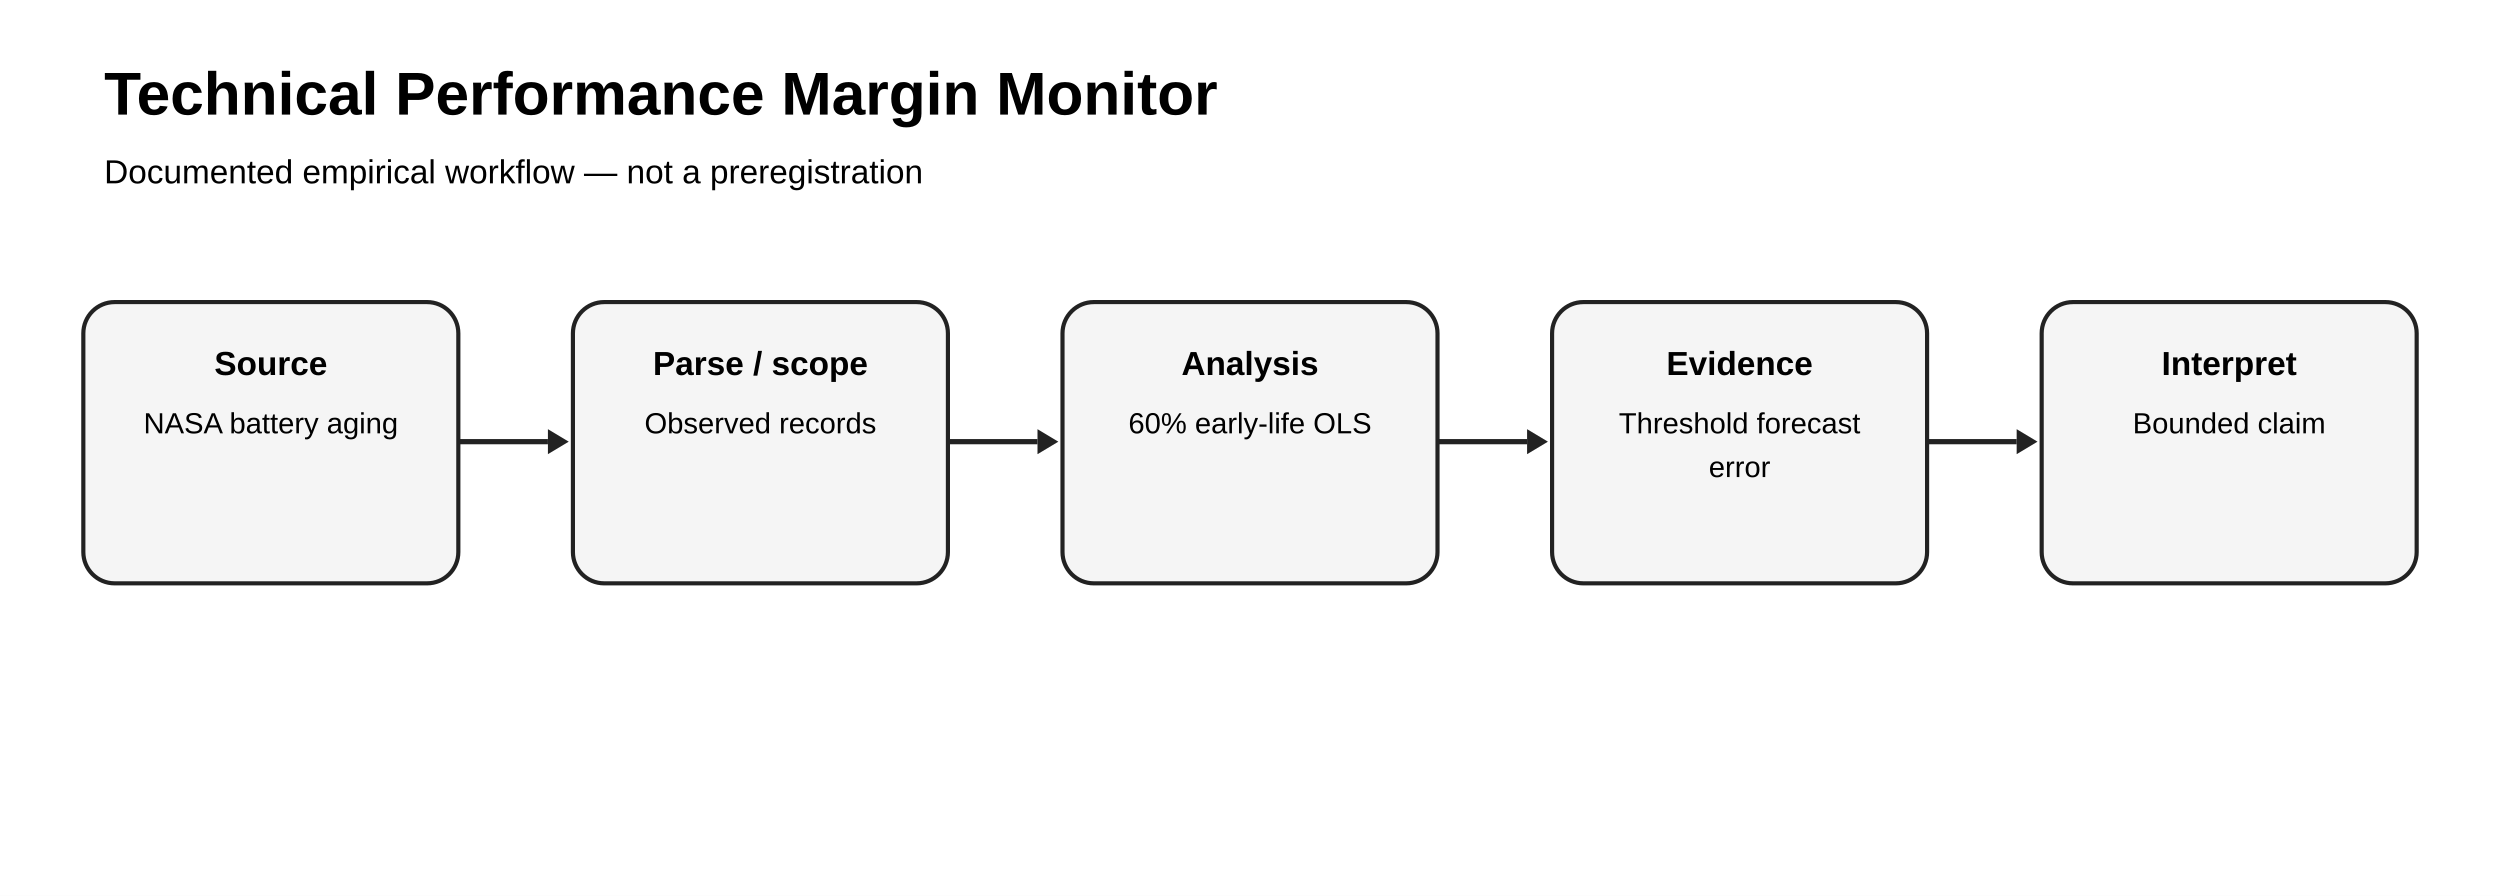
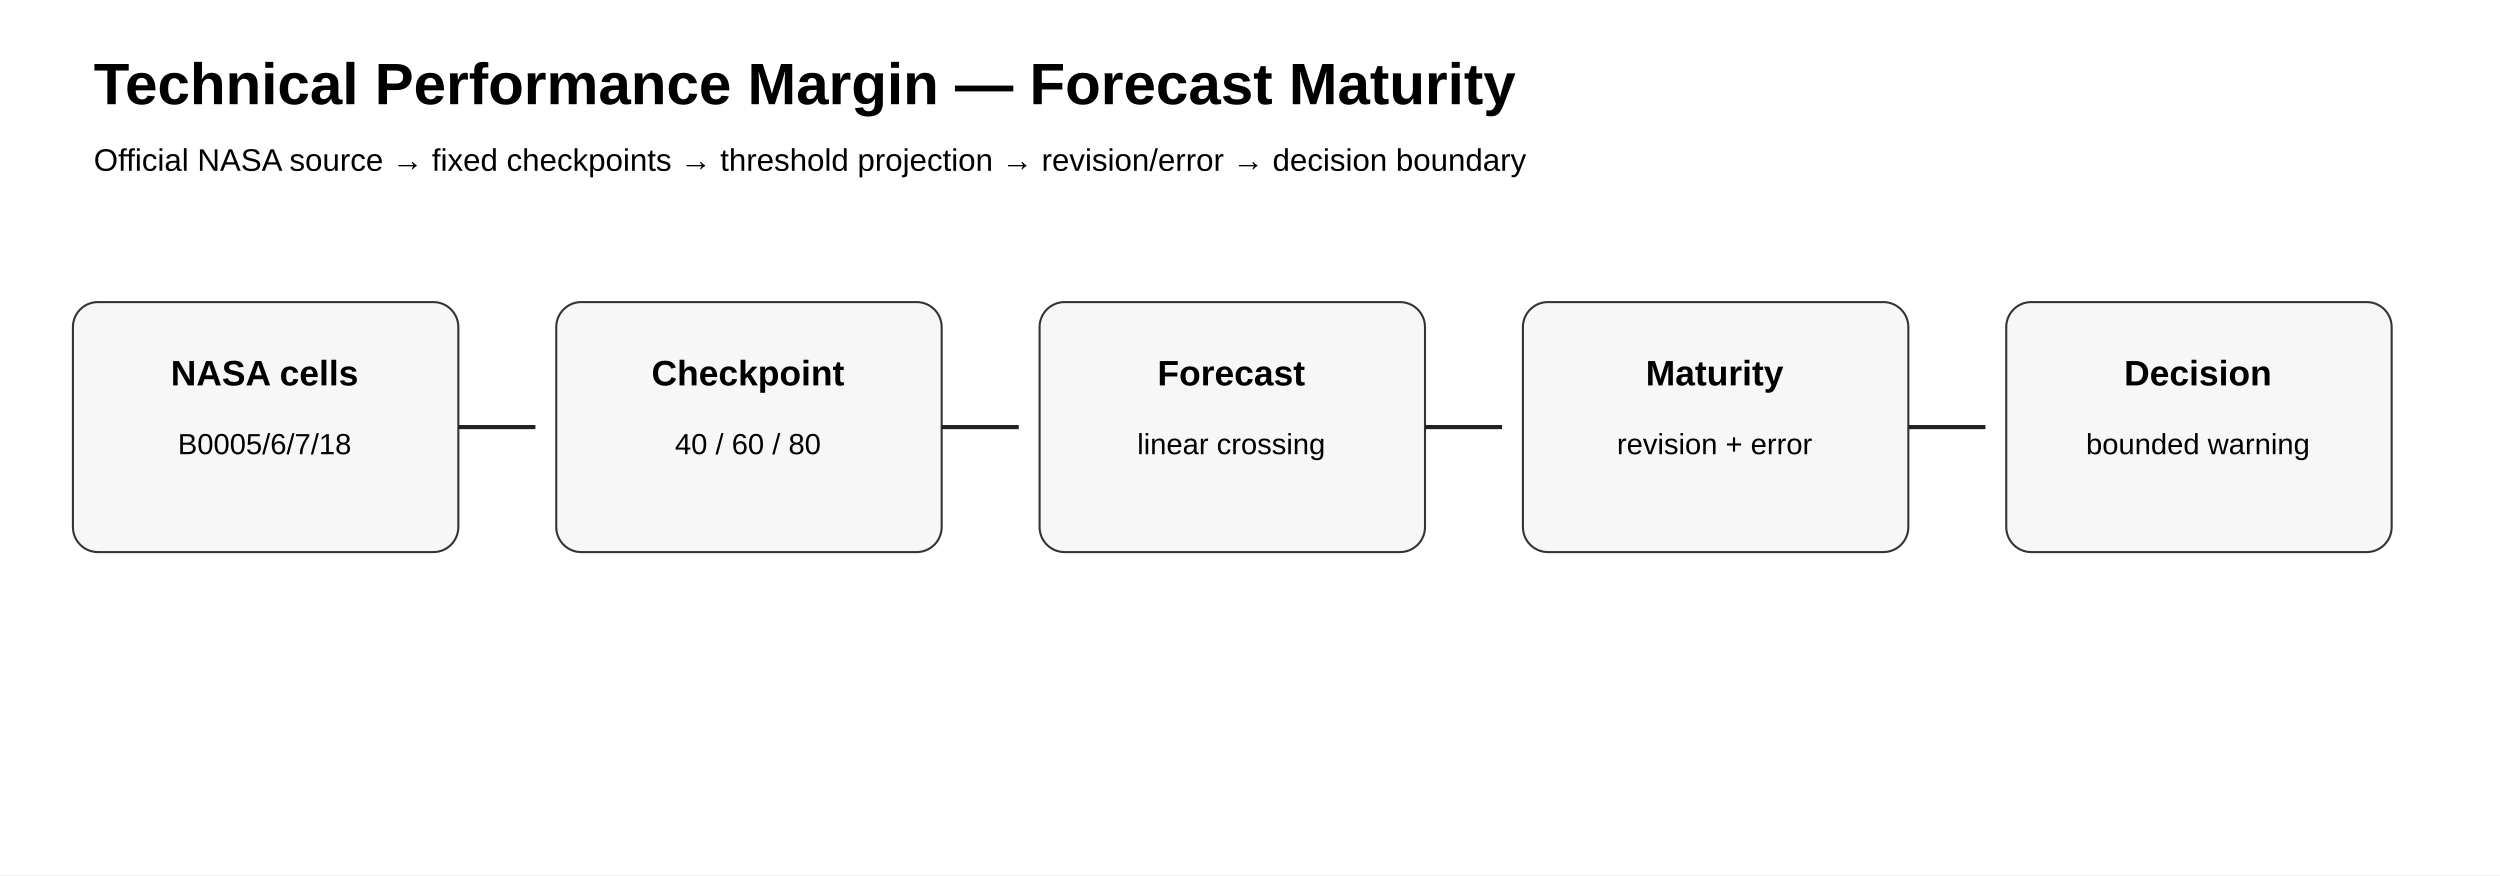
- <svg xmlns="http://www.w3.org/2000/svg" width="1200" height="430" viewBox="0 0 1200 430">
+ <svg xmlns="http://www.w3.org/2000/svg" width="1200" height="420" viewBox="0 0 1200 420">
  <rect width="100%" height="100%" fill="white" />
-   <text x="50" y="55" font-family="Arial" font-size="29" font-weight="700">Technical Performance Margin Monitor</text>
-   <text x="50" y="88" font-family="Arial" font-size="16">Documented empirical workflow — not a preregistration</text>
-   <rect x="40" y="145" rx="15" width="180" height="135" fill="#f5f5f5" stroke="#222" stroke-width="2" />
-   <text x="130" y="180" text-anchor="middle" font-family="Arial" font-size="16" font-weight="700">Source</text>
-   <text x="130" y="208" text-anchor="middle" font-family="Arial" font-size="14">NASA battery aging</text>
-   <line x1="220" y1="212" x2="263" y2="212" stroke="#222" stroke-width="2.5" />
-   <polygon points="263,206 273,212 263,218" fill="#222" />
-   <rect x="275" y="145" rx="15" width="180" height="135" fill="#f5f5f5" stroke="#222" stroke-width="2" />
-   <text x="365" y="180" text-anchor="middle" font-family="Arial" font-size="16" font-weight="700">Parse / scope</text>
-   <text x="365" y="208" text-anchor="middle" font-family="Arial" font-size="14">Observed records</text>
-   <line x1="455" y1="212" x2="498" y2="212" stroke="#222" stroke-width="2.5" />
-   <polygon points="498,206 508,212 498,218" fill="#222" />
-   <rect x="510" y="145" rx="15" width="180" height="135" fill="#f5f5f5" stroke="#222" stroke-width="2" />
-   <text x="600" y="180" text-anchor="middle" font-family="Arial" font-size="16" font-weight="700">Analysis</text>
-   <text x="600" y="208" text-anchor="middle" font-family="Arial" font-size="14">60% early-life OLS</text>
-   <line x1="690" y1="212" x2="733" y2="212" stroke="#222" stroke-width="2.5" />
-   <polygon points="733,206 743,212 733,218" fill="#222" />
-   <rect x="745" y="145" rx="15" width="180" height="135" fill="#f5f5f5" stroke="#222" stroke-width="2" />
-   <text x="835" y="180" text-anchor="middle" font-family="Arial" font-size="16" font-weight="700">Evidence</text>
-   <text x="835" y="208" text-anchor="middle" font-family="Arial" font-size="14">Threshold forecast</text>
-   <text x="835" y="229" text-anchor="middle" font-family="Arial" font-size="14">error</text>
-   <line x1="925" y1="212" x2="968" y2="212" stroke="#222" stroke-width="2.5" />
-   <polygon points="968,206 978,212 968,218" fill="#222" />
-   <rect x="980" y="145" rx="15" width="180" height="135" fill="#f5f5f5" stroke="#222" stroke-width="2" />
-   <text x="1070" y="180" text-anchor="middle" font-family="Arial" font-size="16" font-weight="700">Interpret</text>
-   <text x="1070" y="208" text-anchor="middle" font-family="Arial" font-size="14">Bounded claim</text>
+   <text x="45" y="50" font-family="Arial, sans-serif" font-size="28" font-weight="700" text-anchor="start">Technical Performance Margin — Forecast Maturity</text>
+   <text x="45" y="82" font-family="Arial, sans-serif" font-size="15" font-weight="400" text-anchor="start">Official NASA source → fixed checkpoints → threshold projection → revision/error → decision boundary</text>
+   <rect x="35" y="145" width="185" height="120" rx="12" fill="#f7f7f7" stroke="#333" />
+   <text x="127" y="185" font-family="Arial, sans-serif" font-size="17" font-weight="700" text-anchor="middle">NASA cells</text>
+   <text x="127" y="218" font-family="Arial, sans-serif" font-size="14" font-weight="400" text-anchor="middle">B0005/6/7/18</text>
+   <line x1="220" y1="205" x2="257" y2="205" stroke="#222" stroke-width="2" />
+   <rect x="267" y="145" width="185" height="120" rx="12" fill="#f7f7f7" stroke="#333" />
+   <text x="359" y="185" font-family="Arial, sans-serif" font-size="17" font-weight="700" text-anchor="middle">Checkpoint</text>
+   <text x="359" y="218" font-family="Arial, sans-serif" font-size="14" font-weight="400" text-anchor="middle">40 / 60 / 80</text>
+   <line x1="452" y1="205" x2="489" y2="205" stroke="#222" stroke-width="2" />
+   <rect x="499" y="145" width="185" height="120" rx="12" fill="#f7f7f7" stroke="#333" />
+   <text x="591" y="185" font-family="Arial, sans-serif" font-size="17" font-weight="700" text-anchor="middle">Forecast</text>
+   <text x="591" y="218" font-family="Arial, sans-serif" font-size="14" font-weight="400" text-anchor="middle">linear crossing</text>
+   <line x1="684" y1="205" x2="721" y2="205" stroke="#222" stroke-width="2" />
+   <rect x="731" y="145" width="185" height="120" rx="12" fill="#f7f7f7" stroke="#333" />
+   <text x="823" y="185" font-family="Arial, sans-serif" font-size="17" font-weight="700" text-anchor="middle">Maturity</text>
+   <text x="823" y="218" font-family="Arial, sans-serif" font-size="14" font-weight="400" text-anchor="middle">revision + error</text>
+   <line x1="916" y1="205" x2="953" y2="205" stroke="#222" stroke-width="2" />
+   <rect x="963" y="145" width="185" height="120" rx="12" fill="#f7f7f7" stroke="#333" />
+   <text x="1055" y="185" font-family="Arial, sans-serif" font-size="17" font-weight="700" text-anchor="middle">Decision</text>
+   <text x="1055" y="218" font-family="Arial, sans-serif" font-size="14" font-weight="400" text-anchor="middle">bounded warning</text>
</svg>
